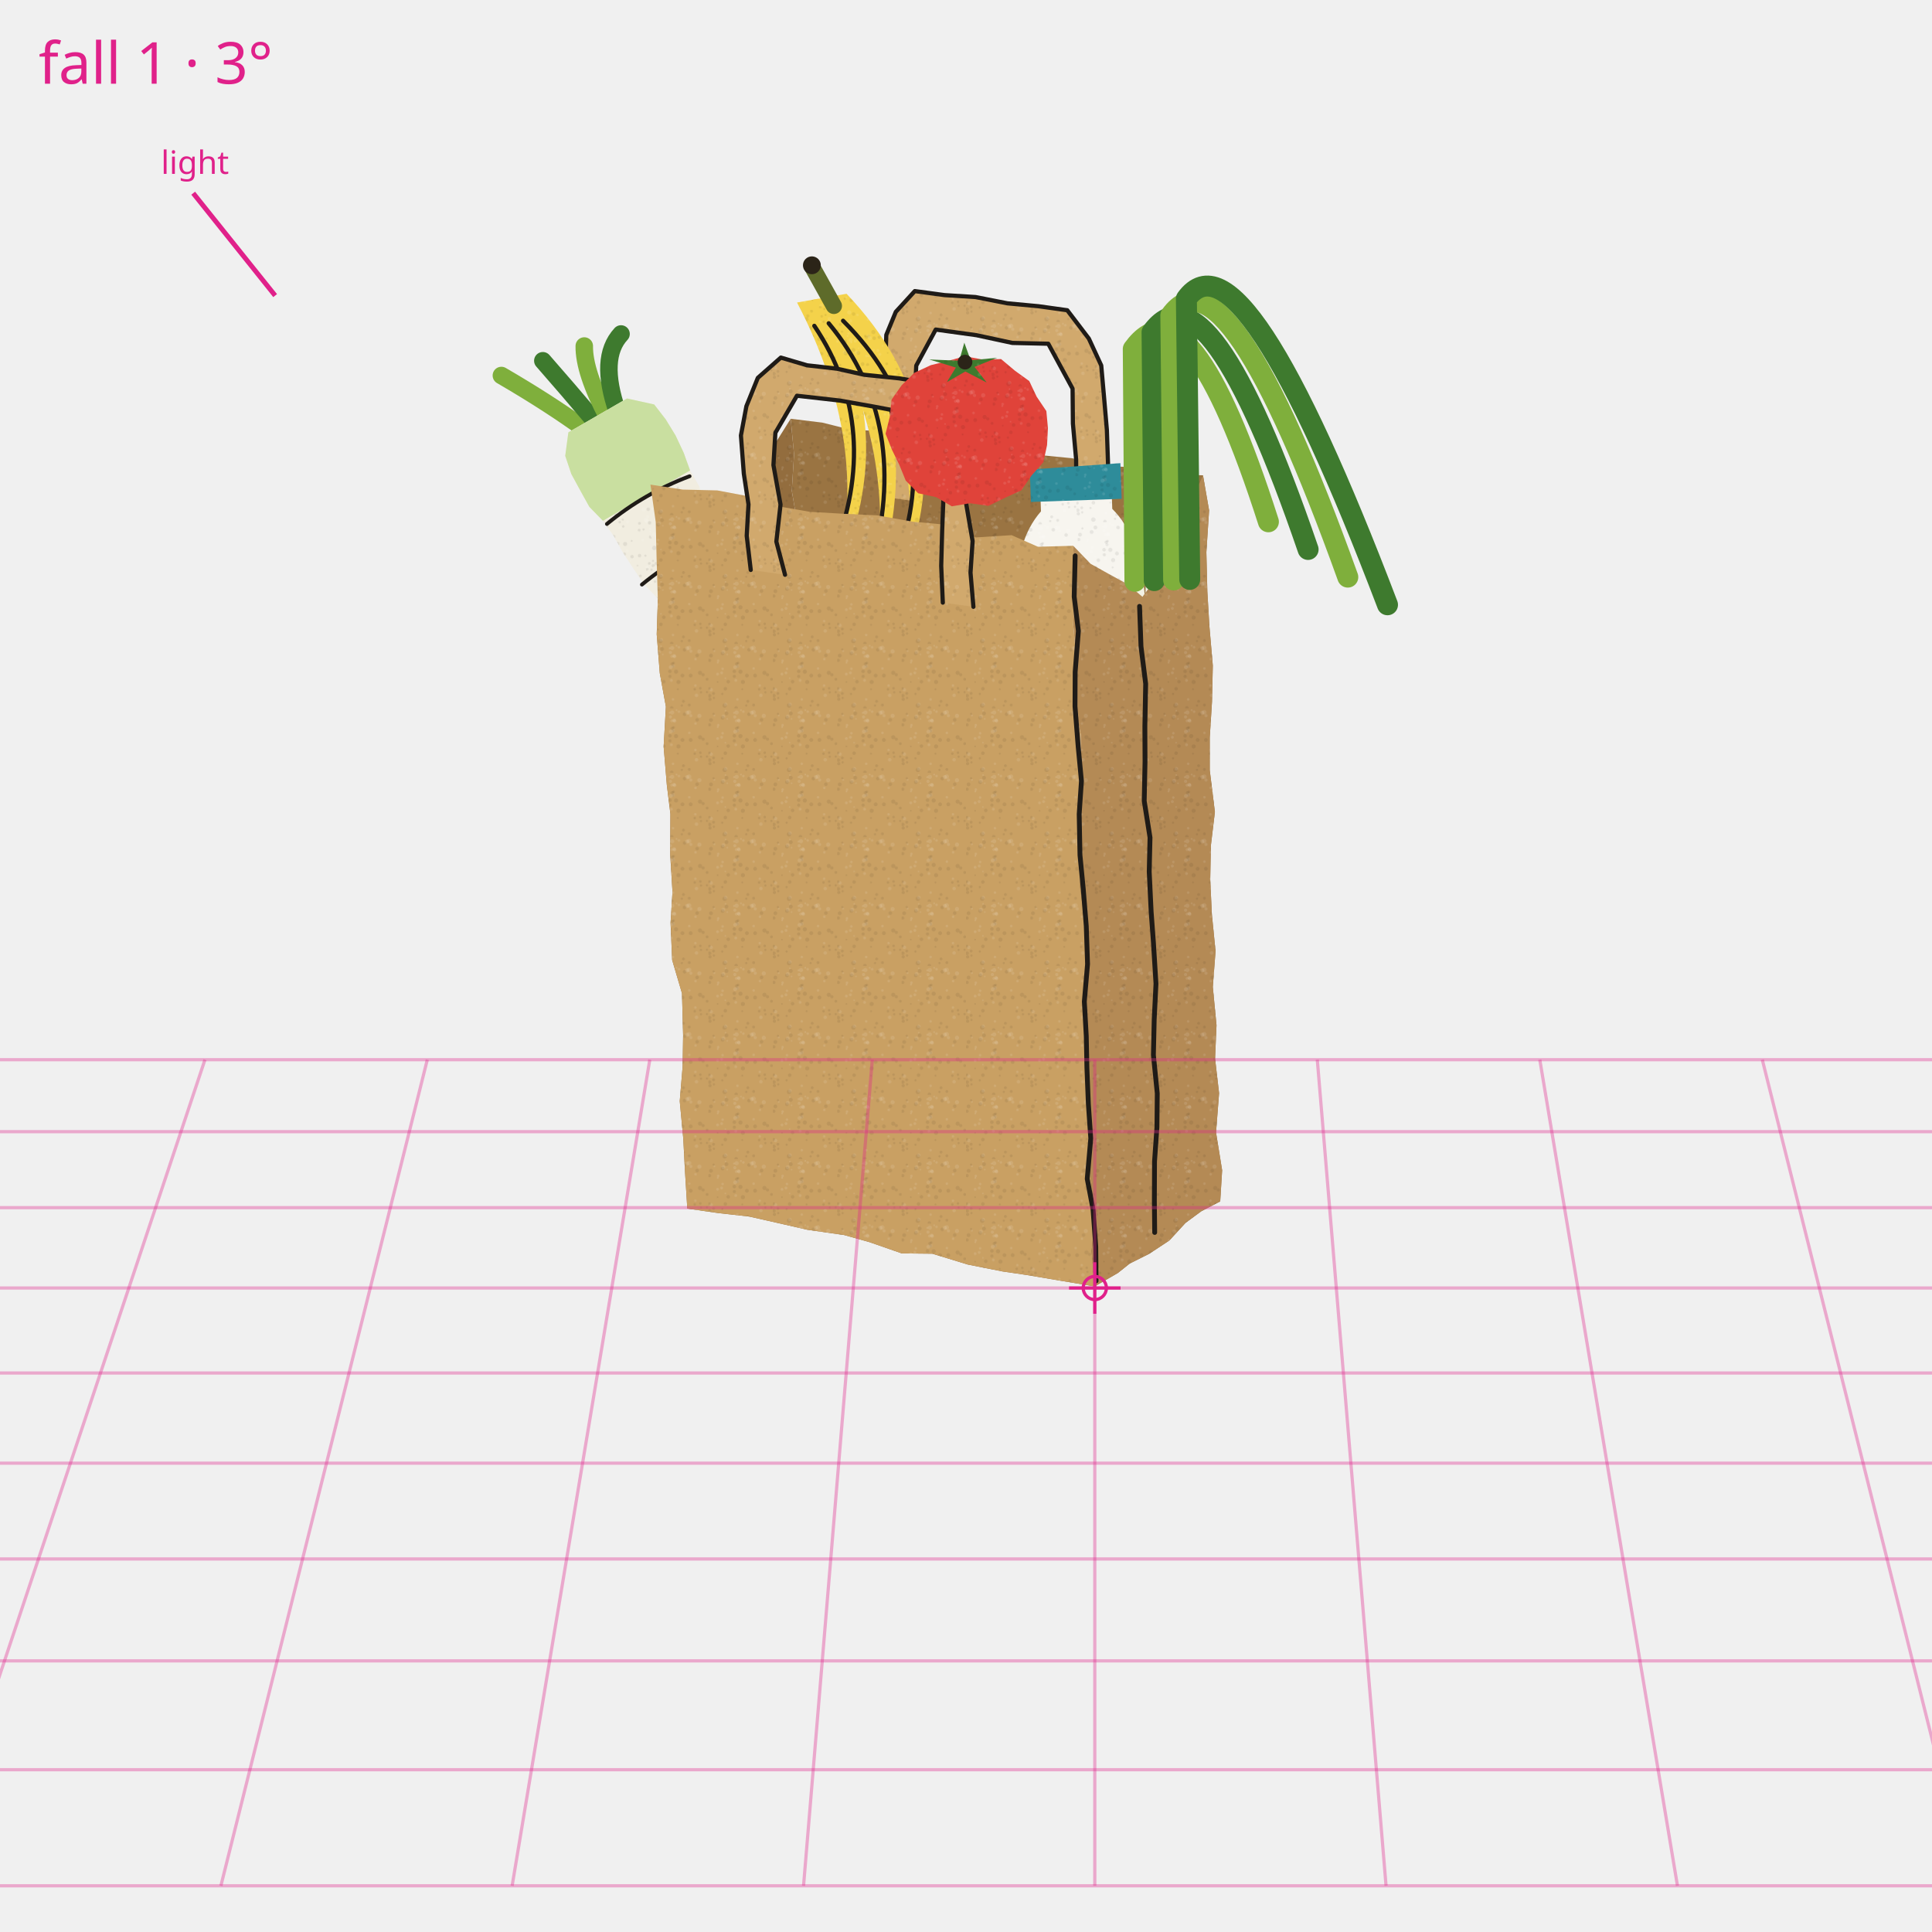
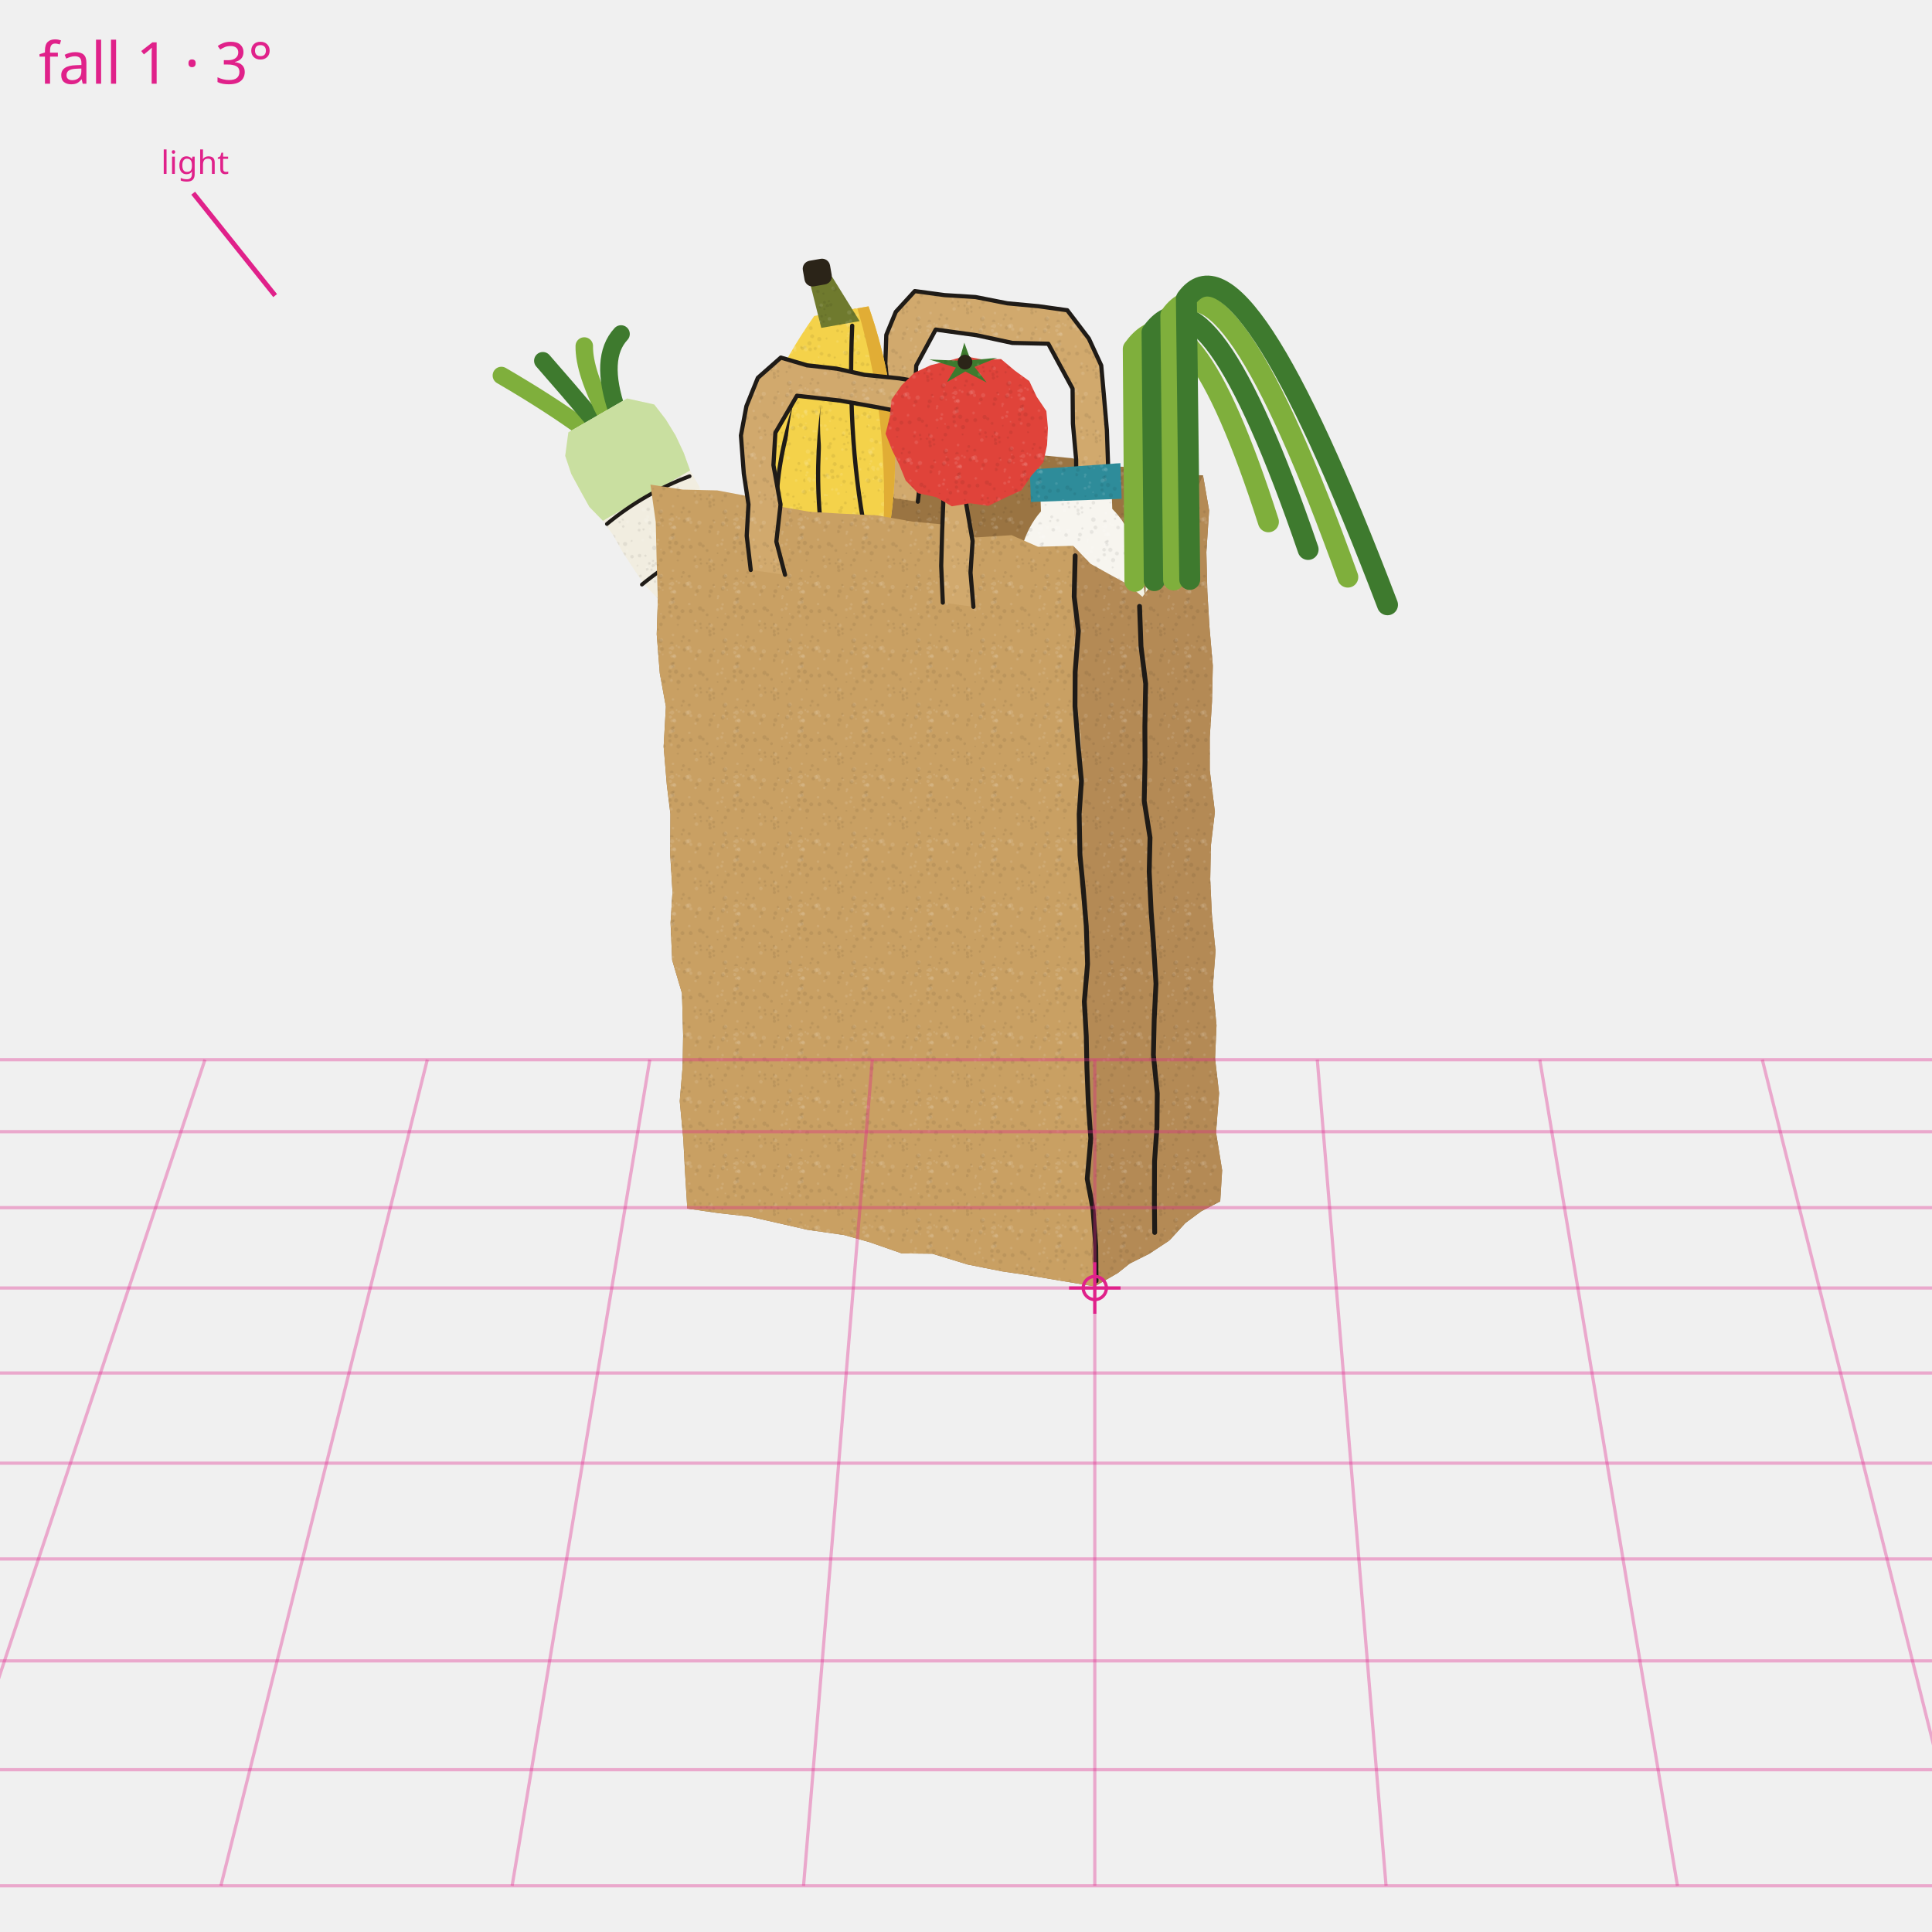
<svg xmlns="http://www.w3.org/2000/svg" width="1200" height="1200" viewBox="0 0 1200 1200">
  <defs>
    <pattern id="grain" width="40" height="40" patternUnits="userSpaceOnUse">
      <circle cx="23.5" cy="38.2" r="0.7" fill="#000" opacity="0.07" />
      <circle cx="28" cy="2.4" r="1.4" fill="#fff" opacity="0.1" />
      <circle cx="39.2" cy="21.9" r="0.9" fill="#000" opacity="0.07" />
      <circle cx="11.7" cy="6.5" r="0.5" fill="#fff" opacity="0.1" />
      <circle cx="33" cy="7.1" r="1.1" fill="#000" opacity="0.07" />
      <circle cx="16.1" cy="20.1" r="1" fill="#000" opacity="0.07" />
      <circle cx="29" cy="19.6" r="1.2" fill="#000" opacity="0.07" />
      <circle cx="24.5" cy="35.6" r="0.9" fill="#000" opacity="0.07" />
      <circle cx="10.7" cy="37.5" r="1.1" fill="#fff" opacity="0.1" />
      <circle cx="21.4" cy="23.6" r="1.3" fill="#000" opacity="0.07" />
      <circle cx="17.2" cy="39.7" r="1.1" fill="#000" opacity="0.07" />
      <circle cx="32" cy="9.4" r="0.8" fill="#fff" opacity="0.1" />
      <circle cx="0.7" cy="32.1" r="1.1" fill="#000" opacity="0.07" />
      <circle cx="1.7" cy="28.4" r="1.1" fill="#fff" opacity="0.1" />
      <circle cx="21.7" cy="2" r="0.8" fill="#fff" opacity="0.1" />
      <circle cx="39.1" cy="29.9" r="0.7" fill="#000" opacity="0.07" />
      <circle cx="3.7" cy="4.4" r="0.6" fill="#fff" opacity="0.1" />
      <circle cx="1" cy="34.3" r="1" fill="#000" opacity="0.07" />
      <circle cx="5.7" cy="23.6" r="0.5" fill="#000" opacity="0.07" />
      <circle cx="34.4" cy="4.6" r="1.3" fill="#fff" opacity="0.1" />
      <circle cx="12.3" cy="23.4" r="1.1" fill="#000" opacity="0.07" />
      <circle cx="23.9" cy="19.6" r="1.2" fill="#000" opacity="0.07" />
      <circle cx="10.5" cy="27.8" r="1.1" fill="#000" opacity="0.07" />
      <circle cx="1.6" cy="7.2" r="1.2" fill="#000" opacity="0.07" />
      <circle cx="26.8" cy="2.7" r="1.3" fill="#fff" opacity="0.1" />
      <circle cx="15.9" cy="2.7" r="0.6" fill="#fff" opacity="0.1" />
      <circle cx="34.8" cy="17.9" r="1.3" fill="#000" opacity="0.07" />
      <circle cx="0.7" cy="10.2" r="1" fill="#000" opacity="0.07" />
      <circle cx="29.1" cy="4.5" r="1" fill="#fff" opacity="0.1" />
      <circle cx="5.8" cy="11.6" r="0.6" fill="#fff" opacity="0.1" />
      <circle cx="21" cy="28.1" r="0.6" fill="#000" opacity="0.07" />
      <circle cx="3.2" cy="30.7" r="0.9" fill="#000" opacity="0.07" />
      <circle cx="28.1" cy="15.2" r="0.8" fill="#fff" opacity="0.1" />
      <circle cx="10.1" cy="38.2" r="1.4" fill="#000" opacity="0.07" />
      <circle cx="8.8" cy="15.4" r="0.8" fill="#fff" opacity="0.1" />
      <circle cx="17.5" cy="2.5" r="1.3" fill="#fff" opacity="0.1" />
      <circle cx="18" cy="13.9" r="1" fill="#000" opacity="0.07" />
      <circle cx="3.2" cy="3.4" r="0.7" fill="#000" opacity="0.07" />
      <circle cx="9.3" cy="5" r="1.2" fill="#fff" opacity="0.1" />
      <circle cx="18.1" cy="13.8" r="1.1" fill="#fff" opacity="0.1" />
      <circle cx="17" cy="22.6" r="0.9" fill="#fff" opacity="0.1" />
      <circle cx="17.3" cy="7.7" r="0.9" fill="#fff" opacity="0.1" />
      <circle cx="31.5" cy="28.1" r="0.8" fill="#000" opacity="0.07" />
      <circle cx="31.9" cy="25.8" r="0.8" fill="#fff" opacity="0.1" />
      <circle cx="10.6" cy="1.4" r="0.5" fill="#fff" opacity="0.1" />
      <circle cx="36.7" cy="19.1" r="1" fill="#000" opacity="0.07" />
      <circle cx="32.6" cy="31.9" r="1.1" fill="#fff" opacity="0.1" />
      <circle cx="20.2" cy="1.1" r="0.6" fill="#fff" opacity="0.1" />
      <circle cx="5.7" cy="18.7" r="0.9" fill="#fff" opacity="0.1" />
      <circle cx="17.5" cy="12.4" r="1" fill="#000" opacity="0.07" />
      <circle cx="8.2" cy="17.9" r="0.9" fill="#fff" opacity="0.1" />
      <circle cx="35.4" cy="30" r="0.7" fill="#000" opacity="0.07" />
      <circle cx="18.4" cy="11.8" r="0.8" fill="#000" opacity="0.07" />
      <circle cx="35" cy="27.5" r="0.8" fill="#000" opacity="0.07" />
      <circle cx="16.1" cy="17" r="1.1" fill="#000" opacity="0.07" />
      <circle cx="19.9" cy="17.2" r="1.3" fill="#000" opacity="0.07" />
      <circle cx="8.8" cy="5.8" r="1.2" fill="#000" opacity="0.07" />
      <circle cx="18.7" cy="7.3" r="1.1" fill="#fff" opacity="0.1" />
      <circle cx="25.2" cy="3.6" r="1.1" fill="#000" opacity="0.07" />
      <circle cx="16.6" cy="14.4" r="1.2" fill="#fff" opacity="0.1" />
      <circle cx="10.5" cy="21.3" r="0.5" fill="#fff" opacity="0.1" />
      <circle cx="3.4" cy="33.5" r="0.7" fill="#000" opacity="0.07" />
      <circle cx="18" cy="34.4" r="0.8" fill="#fff" opacity="0.1" />
      <circle cx="0.6" cy="27.7" r="0.9" fill="#000" opacity="0.07" />
      <circle cx="6.1" cy="10.4" r="0.8" fill="#fff" opacity="0.1" />
      <circle cx="11.2" cy="3.1" r="1.2" fill="#000" opacity="0.07" />
      <circle cx="19" cy="7.8" r="1.1" fill="#fff" opacity="0.1" />
      <circle cx="28.1" cy="37.9" r="0.9" fill="#000" opacity="0.07" />
      <circle cx="8.6" cy="31" r="0.7" fill="#000" opacity="0.07" />
      <circle cx="16.4" cy="5.3" r="1" fill="#fff" opacity="0.1" />
    </pattern>
  </defs>
  <polygon points="757.9,746.2 759.1,726.9 755.3,703.4 757.2,679 754.7,657.5 755.6,636.8 753.3,613 755,590.8 752.7,567.8 751.7,546.2 752.1,525.2 754.6,504.3 751.4,478.4 751.4,458.1 752.8,435.9 753.3,413.4 751.2,389.2 749.9,367.4 749.3,343 751,317 747.2,295.2 728.5,294.9 707.5,290.6 688.9,289.4 665.7,284.6 645.2,282.6 630.4,279.3 605.6,277.4 588.9,275 569.7,271.3 548.9,267.7 528.7,267 510.8,262.5 491.1,260.1 493.2,282.2 491.8,304.8 495.5,326.7 493.2,350.4 495.2,373.5 495.2,393.2 495.3,415.6 497.7,436.9 500.2,462.2 500.8,481.9 500.7,506.8 501.3,525.2 502.8,547.6 503.7,572.6 504.5,593.1 506.6,614.7 508.7,633.3 507.4,654.7 507.5,677.2 511.4,699.2 529,703.9 546.3,707.5 562.7,709.2 584.1,713.8 603.3,717.6 622.4,717.9 642.2,722.6 661,730.2 681.2,729.7 700.3,734.7 718.1,739.7 740.4,742.1" fill="#9a7442" />
  <polygon points="757.9,746.2 759.1,726.9 755.3,703.4 757.2,679 754.7,657.5 755.6,636.8 753.3,613 755,590.8 752.7,567.8 751.7,546.2 752.1,525.2 754.6,504.3 751.4,478.4 751.4,458.1 752.8,435.9 753.3,413.4 751.2,389.2 749.9,367.4 749.3,343 751,317 747.2,295.2 728.5,294.9 707.5,290.6 688.9,289.4 665.7,284.6 645.2,282.6 630.4,279.3 605.6,277.4 588.9,275 569.7,271.3 548.9,267.7 528.7,267 510.8,262.5 491.1,260.1 493.2,282.2 491.8,304.8 495.5,326.7 493.2,350.4 495.2,373.5 495.2,393.2 495.3,415.6 497.7,436.9 500.2,462.2 500.8,481.9 500.7,506.8 501.3,525.2 502.8,547.6 503.7,572.6 504.5,593.1 506.6,614.7 508.7,633.3 507.4,654.7 507.5,677.2 511.4,699.2 529,703.9 546.3,707.5 562.7,709.2 584.1,713.8 603.3,717.6 622.4,717.9 642.2,722.6 661,730.2 681.2,729.7 700.3,734.7 718.1,739.7 740.4,742.1" fill="url(#grain)" />
  <polygon points="689.8,331.1 688.3,310.9 688.3,290.4 687.5,267.1 685.7,246.2 684,227 676.3,210.3 662.9,192.7 645,190.2 625.7,188.4 605.9,184.5 586.7,183.3 568.2,180.8 556.4,193.7 550.5,208 549.9,225.9 552.3,249.7 551.7,270.6 548.8,291 553.8,309.3 570.1,311.6 572.3,292.5 568.3,271.9 568.1,246.6 569.1,227.1 581.2,204.7 606.5,208.2 628.8,213 651.1,213.5 666.2,241.4 666.4,263.1 668.4,285.3 668.5,306 671.1,328.9" fill="#d1a96d" />
  <polygon points="689.8,331.1 688.3,310.9 688.3,290.4 687.5,267.1 685.7,246.2 684,227 676.3,210.3 662.9,192.7 645,190.2 625.7,188.4 605.9,184.5 586.7,183.3 568.2,180.8 556.4,193.7 550.5,208 549.9,225.9 552.3,249.7 551.7,270.6 548.8,291 553.8,309.3 570.1,311.6 572.3,292.5 568.3,271.9 568.1,246.6 569.1,227.1 581.2,204.7 606.5,208.2 628.8,213 651.1,213.5 666.2,241.4 666.4,263.1 668.4,285.3 668.5,306 671.1,328.9" fill="url(#grain)" />
  <polyline points="689.8,331.1 688.3,310.9 688.3,290.4 687.5,267.1 685.7,246.2 684,227 676.3,210.3 662.9,192.7 645,190.2 625.7,188.4 605.9,184.5 586.7,183.3 568.2,180.8 556.4,193.7 550.5,208 549.9,225.9 552.3,249.7 551.7,270.6 548.8,291 553.8,309.3" fill="none" stroke="#1f1b17" stroke-width="2.6" stroke-linecap="round" stroke-linejoin="round" />
  <polyline points="570.1,311.6 572.3,292.5 568.3,271.9 568.1,246.6 569.1,227.1 581.2,204.7 606.5,208.2 628.8,213 651.1,213.5 666.2,241.4 666.4,263.1 668.4,285.3 668.5,306 671.1,328.9" fill="none" stroke="#1f1b17" stroke-width="2.6" stroke-linecap="round" stroke-linejoin="round" />
  <polygon points="426.9,750.7 439.6,741.9 451.8,734.6 465,729.7 477.3,722 486.1,710.6 495.1,706.5 511.4,699.2 507.5,677.2 507.4,654.7 508.7,633.3 506.6,614.7 504.5,593.1 503.7,572.6 502.8,547.6 501.3,525.2 500.7,506.8 500.8,481.9 500.2,462.2 497.7,436.9 495.3,415.6 495.2,393.2 495.2,373.5 493.2,350.4 495.5,326.7 491.8,304.8 493.2,282.2 491.1,260.1 478.8,279.7 470.9,296 459,314.9 449.9,332.4 440.4,325 428.9,316.1 417.7,308.6 404,301 407.3,324.3 407.8,345.9 408.6,372.7 407.9,394 409.8,418.1 413.6,438.9 412.2,463.7 414.2,487.7 416.4,505.5 416.3,531.1 417.7,554 416.5,573.2 417.5,596.3 423.6,617 424.3,643 424,662.4 422.2,683.9 424.4,707.3 425.5,728.2" fill="#936d3e" />
  <polygon points="426.9,750.7 439.6,741.9 451.8,734.6 465,729.7 477.3,722 486.1,710.6 495.1,706.5 511.4,699.2 507.5,677.2 507.4,654.7 508.7,633.3 506.6,614.7 504.5,593.1 503.7,572.6 502.8,547.6 501.3,525.2 500.7,506.8 500.8,481.9 500.2,462.2 497.7,436.9 495.3,415.6 495.2,393.2 495.2,373.5 493.2,350.4 495.5,326.7 491.8,304.8 493.2,282.2 491.1,260.1 478.8,279.7 470.9,296 459,314.9 449.9,332.4 440.4,325 428.9,316.1 417.7,308.6 404,301 407.3,324.3 407.8,345.9 408.6,372.7 407.9,394 409.8,418.1 413.6,438.9 412.2,463.7 414.2,487.7 416.4,505.5 416.3,531.1 417.7,554 416.5,573.2 417.5,596.3 423.6,617 424.3,643 424,662.4 422.2,683.9 424.4,707.3 425.5,728.2" fill="url(#grain)" />
  <polygon points="679.9,799 694.3,790.7 701.7,784.8 713.7,778.8 726.3,770.5 736.4,759.5 746.2,752.3 757.9,746.2 740.4,742.1 718.1,739.7 700.3,734.7 681.2,729.7 661,730.2 642.2,722.6 622.4,717.9 603.3,717.6 584.1,713.8 562.7,709.2 546.3,707.5 529,703.9 511.4,699.2 495.1,706.5 486.1,710.6 477.3,722 465,729.7 451.8,734.6 439.6,741.9 426.9,750.7 446.5,753.5 465.3,755.6 486.5,760.4 501.3,763.8 524.3,767.1 540,771.5 560.1,778.5 579.1,778.7 601,785.4 622.6,789.7 637.6,791.9 658.3,795.4" fill="#86623a" />
  <polygon points="679.9,799 694.3,790.7 701.7,784.8 713.7,778.8 726.3,770.5 736.4,759.5 746.2,752.3 757.9,746.2 740.4,742.1 718.1,739.7 700.3,734.7 681.2,729.7 661,730.2 642.2,722.6 622.4,717.9 603.3,717.6 584.1,713.8 562.7,709.2 546.3,707.5 529,703.9 511.4,699.2 495.1,706.5 486.1,710.6 477.3,722 465,729.7 451.8,734.6 439.6,741.9 426.9,750.7 446.5,753.5 465.3,755.6 486.5,760.4 501.3,763.8 524.3,767.1 540,771.5 560.1,778.5 579.1,778.7 601,785.4 622.6,789.7 637.6,791.9 658.3,795.4" fill="url(#grain)" />
  <g transform="translate(671.8 405.4) rotate(-2) scale(1.007) translate(0 0)">
    <path d="M -39 98 Q -39 110 -27 110 L 27 110 Q 39 110 39 98 L 39 -34 Q 39 -70 22 -88 L 22 -98 L -22 -98 L -22 -88 Q -39 -70 -39 -34 Z" fill="#f7f5ef" />
    <path d="M -39 98 Q -39 110 -27 110 L 27 110 Q 39 110 39 98 L 39 -34 Q 39 -70 22 -88 L 22 -98 L -22 -98 L -22 -88 Q -39 -70 -39 -34 Z" fill="url(#grain)" />
    <path d="M 23 -30 L 23 96" stroke="#e4e0d4" stroke-width="12" stroke-linecap="round" />
    <polygon points="-28,-114 28,-116 28,-94 -28,-94" fill="#2e8c9a" />
    <polygon points="-28,-114 28,-116 28,-94 -28,-94" fill="url(#grain)" />
  </g>
  <g transform="translate(723 476.7) rotate(-2) scale(1.0017) translate(0 0)">
    <path d="M -21 0 Q -23 -60 -19 -120 L -9 -120 Q -5 -60 -7 0 Q -14 12 -21 0 Z" fill="#f3f1e4" />
    <path d="M -21 0 Q -23 -60 -19 -120 L -9 -120 Q -5 -60 -7 0 Q -14 12 -21 0 Z" fill="url(#grain)" />
    <path d="M -18 6 l -4 12 M -14 8 l 0 14 M -10 6 l 5 11" stroke="#e4e0d4" stroke-width="2" stroke-linecap="round" />
    <path d="M -9 0 Q -11 -60 -7 -120 L 3 -120 Q 7 -60 5 0 Q -2 12 -9 0 Z" fill="#f3f1e4" />
    <path d="M -9 0 Q -11 -60 -7 -120 L 3 -120 Q 7 -60 5 0 Q -2 12 -9 0 Z" fill="url(#grain)" />
    <path d="M -6 6 l -4 12 M -2 8 l 0 14 M 2 6 l 5 11" stroke="#e4e0d4" stroke-width="2" stroke-linecap="round" />
    <path d="M 3 0 Q 1 -60 5 -120 L 15 -120 Q 19 -60 17 0 Q 10 12 3 0 Z" fill="#f3f1e4" />
    <path d="M 3 0 Q 1 -60 5 -120 L 15 -120 Q 19 -60 17 0 Q 10 12 3 0 Z" fill="url(#grain)" />
    <path d="M 6 6 l -4 12 M 10 8 l 0 14 M 14 6 l 5 11" stroke="#e4e0d4" stroke-width="2" stroke-linecap="round" />
    <path d="M 13 0 Q 11 -60 15 -120 L 25 -120 Q 29 -60 27 0 Q 20 12 13 0 Z" fill="#f3f1e4" />
    <path d="M 13 0 Q 11 -60 15 -120 L 25 -120 Q 29 -60 27 0 Q 20 12 13 0 Z" fill="url(#grain)" />
    <path d="M 16 6 l -4 12 M 20 8 l 0 14 M 24 6 l 5 11" stroke="#e4e0d4" stroke-width="2" stroke-linecap="round" />
  </g>
  <g transform="translate(488.6 459.5) rotate(-120) scale(0.988) translate(-24 -170)">
    <path d="M 256 158 q 26 -11.6 56 -28.8" fill="none" stroke="#7faf3c" stroke-width="11" stroke-linecap="round" />
    <path d="M 256 166 q 29 -5.2 51 -9.6" fill="none" stroke="#3e7a2e" stroke-width="11" stroke-linecap="round" />
    <path d="M 256 174 q 32 1.2 46 9.6" fill="none" stroke="#7faf3c" stroke-width="11" stroke-linecap="round" />
    <path d="M 256 181 q 35 6.8 41 26.4" fill="none" stroke="#3e7a2e" stroke-width="11" stroke-linecap="round" />
    <polygon points="24,168.8 35.8,161.4 47.6,158.5 59.4,155.8 71.2,152.1 83,151.6 94.8,149.8 106.6,147.6 118.4,147.2 130.2,144.5 142,144.1 153.8,141.2 165.6,140.4 177.4,139.7 189.2,139.9 201,138.8 212.8,135.8 224.6,136 236.4,136.3 248.2,138.7 260,147.8 260,190.4 248.2,203.3 236.4,204.9 224.6,205.2 212.8,204.2 201,202.1 189.2,202.1 177.4,199 165.6,199.1 153.8,197.1 142,197.2 130.2,194.1 118.4,194.7 106.6,191.1 94.8,189.4 83,187.7 71.2,187.4 59.4,184.3 47.6,182 35.8,178.6 24,169.1" fill="#f1ede0" />
    <polygon points="24,168.8 35.8,161.4 47.6,158.5 59.4,155.8 71.2,152.1 83,151.6 94.8,149.8 106.6,147.6 118.4,147.2 130.2,144.5 142,144.1 153.8,141.2 165.6,140.4 177.4,139.7 189.2,139.9 201,138.8 212.8,135.8 224.6,136 236.4,136.3 248.2,138.7 260,147.8 260,190.4 248.2,203.3 236.4,204.9 224.6,205.2 212.8,204.2 201,202.1 189.2,202.1 177.4,199 165.6,199.1 153.8,197.1 142,197.2 130.2,194.1 118.4,194.7 106.6,191.1 94.8,189.4 83,187.7 71.2,187.4 59.4,184.3 47.6,182 35.8,178.6 24,169.1" fill="url(#grain)" />
    <polygon points="201,138.8 212.8,135.8 224.6,136 236.4,136.3 248.2,138.7 260,147.8 260,190.4 248.2,203.3 236.4,204.9 224.6,205.2 212.8,204.2 201,202.1" fill="#c9dfa0" />
    <path d="M 110 146.8 q 5 23.2 0 46.4" fill="none" stroke="#1f1b17" stroke-width="2.4" stroke-linecap="round" />
    <path d="M 154 140 q 5 30 0 60" fill="none" stroke="#1f1b17" stroke-width="2.4" stroke-linecap="round" />
    <path d="M 198 140 q 5 30 0 60" fill="none" stroke="#1f1b17" stroke-width="2.4" stroke-linecap="round" />
    <path d="M 144 156 l 7 3" stroke="#1f1b17" stroke-width="2.4" stroke-linecap="round" />
  </g>
  <g transform="translate(535.9 268.7) rotate(-100) scale(1.0078) translate(-120 -120)">
-     <path d="M 206 107 Q 120 146 34 88 Q 112 124 206 94 Z" fill="#f4d24a" />
-     <path d="M 206 107 Q 120 146 34 88 Q 112 124 206 94 Z" fill="url(#grain)" />
-     <path d="M 190 102 Q 120 133 48 88" fill="none" stroke="#1f1b17" stroke-width="2.6" stroke-linecap="round" />
-     <circle cx="36" cy="88" r="4.5" fill="#2b2418" />
-     <path d="M 206 116 Q 120 164 22 110 Q 112 142 206 103 Z" fill="#f4d24a" />
-     <path d="M 206 116 Q 120 164 22 110 Q 112 142 206 103 Z" fill="url(#grain)" />
-     <path d="M 190 111 Q 120 151 36 110" fill="none" stroke="#1f1b17" stroke-width="2.6" stroke-linecap="round" />
-     <circle cx="24" cy="110" r="4.5" fill="#2b2418" />
-     <path d="M 206 125 Q 120 182 34 132 Q 112 160 206 112 Z" fill="#f4d24a" />
-     <path d="M 206 125 Q 120 182 34 132 Q 112 160 206 112 Z" fill="url(#grain)" />
-     <path d="M 190 120 Q 120 169 48 132" fill="none" stroke="#1f1b17" stroke-width="2.6" stroke-linecap="round" />
-     <circle cx="36" cy="132" r="4.5" fill="#2b2418" />
-     <path d="M 200 116 l 26 -9" stroke="#5e6b2a" stroke-width="10" stroke-linecap="round" />
-     <circle cx="227" cy="107" r="5.5" fill="#2b2418" />
+     <path d="M 196 103 Q 112 19 36 53 Q 28 58 34 62 Q 112 97 196 121 Z" fill="#f4d24a" />
+     <path d="M 196 103 Q 112 19 36 53 Q 28 58 34 62 Q 112 97 196 121 Z" fill="url(#grain)" />
+     <path d="M 196 121 Q 112 97 34 62 Q 118 85 196 114 Z" fill="#e1ad35" />
+     <path d="M 186 109 Q 114 55 52 57" fill="none" stroke="#1f1b17" stroke-width="2.6" stroke-linecap="round" />
+     <ellipse cx="37" cy="55" rx="6" ry="5" fill="#2b2418" />
+     <path d="M 196 111 Q 112 46 24 80 Q 16 85 22 89 Q 112 124 196 129 Z" fill="#f4d24a" />
+     <path d="M 196 111 Q 112 46 24 80 Q 16 85 22 89 Q 112 124 196 129 Z" fill="url(#grain)" />
+     <path d="M 196 129 Q 112 124 22 89 Q 118 112 196 122 Z" fill="#e1ad35" />
+     <path d="M 186 117 Q 114 82 40 84" fill="none" stroke="#1f1b17" stroke-width="2.6" stroke-linecap="round" />
+     <ellipse cx="25" cy="82" rx="6" ry="5" fill="#2b2418" />
+     <path d="M 196 119 Q 112 73 36 107 Q 28 112 34 116 Q 112 151 196 137 Z" fill="#f4d24a" />
+     <path d="M 196 119 Q 112 73 36 107 Q 28 112 34 116 Q 112 151 196 137 Z" fill="url(#grain)" />
+     <path d="M 196 137 Q 112 151 34 116 Q 118 139 196 130 Z" fill="#e1ad35" />
+     <path d="M 186 125 Q 114 109 52 111" fill="none" stroke="#1f1b17" stroke-width="2.6" stroke-linecap="round" />
+     <ellipse cx="37" cy="109" rx="6" ry="5" fill="#2b2418" />
+     <path d="M 188 106 L 216 104 L 218 118 L 188 130 Z" fill="#6f7a2e" />
+     <path d="M 188 106 L 216 104 L 218 118 L 188 130 Z" fill="url(#grain)" />
+     <rect x="214" y="101" width="16" height="17" rx="5" fill="#2b2418" />
  </g>
  <polygon points="679.9,799 658.3,795.4 637.6,791.9 622.6,789.7 601,785.4 579.1,778.7 560.1,778.5 540,771.5 524.3,767.1 501.3,763.8 486.5,760.4 465.3,755.6 446.5,753.5 426.9,750.7 425.5,728.2 424.4,707.3 422.2,683.9 424,662.4 424.3,643 423.6,617 417.5,596.3 416.5,573.2 417.7,554 416.3,531.1 416.4,505.5 414.2,487.7 412.2,463.7 413.6,438.9 409.8,418.1 407.9,394 408.6,372.7 407.8,345.9 407.3,324.3 404,301 424.1,304.1 445.5,304.6 463,307.9 484.1,314.6 503,317.9 523.7,319.1 544.8,320.1 566.8,324 586.2,325.8 606.1,333.8 628.3,332.4 644.7,339.6 666.6,339 667.6,362 666.6,388 668.8,412 666.6,433.4 671.3,456.4 671.3,481.3 669.2,503.4 672.4,529.9 670.7,549.9 674.1,575.4 674.3,594.9 673.5,622.1 675.5,644.9 675.8,664.9 676.2,688.3 676.5,709.4 677.6,732.7 680.1,758.3 678,777" fill="#c9a063" />
  <polygon points="679.9,799 658.3,795.4 637.6,791.9 622.6,789.7 601,785.4 579.1,778.7 560.1,778.5 540,771.5 524.3,767.1 501.3,763.8 486.5,760.4 465.3,755.6 446.5,753.5 426.9,750.7 425.5,728.2 424.4,707.3 422.2,683.9 424,662.4 424.3,643 423.6,617 417.5,596.3 416.5,573.2 417.7,554 416.3,531.1 416.4,505.5 414.2,487.7 412.2,463.7 413.6,438.9 409.8,418.1 407.9,394 408.6,372.7 407.8,345.9 407.3,324.3 404,301 424.1,304.1 445.5,304.6 463,307.9 484.1,314.6 503,317.9 523.7,319.1 544.8,320.1 566.8,324 586.2,325.8 606.1,333.8 628.3,332.4 644.7,339.6 666.6,339 667.6,362 666.6,388 668.8,412 666.6,433.4 671.3,456.4 671.3,481.3 669.2,503.4 672.4,529.9 670.7,549.9 674.1,575.4 674.3,594.9 673.5,622.1 675.5,644.9 675.8,664.9 676.2,688.3 676.5,709.4 677.6,732.7 680.1,758.3 678,777" fill="url(#grain)" />
  <polygon points="604.6,376.9 602.8,355.7 604.1,336.1 599.8,311.1 603.8,292.6 600.5,267.6 591.1,253.3 577.3,238.1 558.5,235 536.9,232.8 519.8,229 501.3,226.9 485,222.1 470.7,234.7 463.6,252.3 460.2,270.5 462,294.2 464.9,313.3 463.8,332.8 466.3,354 487.6,357 482.2,336.4 484.8,313.4 480.4,288.9 481.6,268.8 495,245.8 521.6,248.8 543,252.6 565.7,256.9 580.2,284.1 586.1,306.3 585.2,329.4 584.6,351.5 585.6,374.3" fill="#d1a96d" />
  <polygon points="604.6,376.9 602.8,355.7 604.1,336.1 599.8,311.1 603.8,292.6 600.5,267.6 591.1,253.3 577.3,238.1 558.5,235 536.9,232.8 519.8,229 501.3,226.9 485,222.1 470.7,234.7 463.6,252.3 460.2,270.5 462,294.2 464.9,313.3 463.8,332.8 466.3,354 487.6,357 482.2,336.4 484.8,313.4 480.4,288.9 481.6,268.8 495,245.8 521.6,248.8 543,252.6 565.7,256.9 580.2,284.1 586.1,306.3 585.2,329.4 584.6,351.5 585.6,374.3" fill="url(#grain)" />
  <polyline points="604.6,376.9 602.8,355.7 604.1,336.1 599.8,311.1 603.8,292.6 600.5,267.6 591.1,253.3 577.3,238.1 558.5,235 536.9,232.8 519.8,229 501.3,226.9 485,222.1 470.7,234.7 463.6,252.3 460.2,270.5 462,294.2 464.9,313.3 463.8,332.8 466.3,354" fill="none" stroke="#1f1b17" stroke-width="2.6" stroke-linecap="round" stroke-linejoin="round" />
  <polyline points="487.6,357 482.2,336.4 484.8,313.4 480.4,288.9 481.6,268.8 495,245.8 521.6,248.8 543,252.6 565.7,256.9 580.2,284.1 586.1,306.3 585.2,329.4 584.6,351.5 585.6,374.3" fill="none" stroke="#1f1b17" stroke-width="2.6" stroke-linecap="round" stroke-linejoin="round" />
  <polygon points="679.9,799 678,777 680.1,758.3 677.6,732.7 676.5,709.4 676.2,688.3 675.8,664.9 675.5,644.9 673.5,622.1 674.3,594.9 674.1,575.4 670.7,549.9 672.4,529.9 669.2,503.4 671.3,481.3 671.3,456.4 666.6,433.4 668.8,412 666.6,388 667.6,362 666.6,339 677.4,350.2 688.7,356.5 700.4,362.9 709.6,370.7 721.3,354.9 729.9,333.5 737.5,317.1 747.2,295.2 751,317 749.3,343 749.9,367.4 751.2,389.2 753.3,413.4 752.8,435.9 751.4,458.1 751.4,478.4 754.6,504.3 752.1,525.2 751.7,546.2 752.7,567.8 755,590.8 753.3,613 755.6,636.8 754.7,657.5 757.2,679 755.3,703.4 759.1,726.9 757.9,746.2 746.2,752.3 736.4,759.5 726.3,770.5 713.7,778.8 701.7,784.8 694.3,790.7" fill="#b48a55" />
  <polygon points="679.9,799 678,777 680.1,758.3 677.6,732.7 676.5,709.4 676.2,688.3 675.8,664.9 675.5,644.9 673.5,622.1 674.3,594.9 674.1,575.4 670.7,549.9 672.4,529.9 669.2,503.4 671.3,481.3 671.3,456.4 666.6,433.4 668.8,412 666.6,388 667.6,362 666.6,339 677.4,350.2 688.7,356.5 700.4,362.9 709.6,370.7 721.3,354.9 729.9,333.5 737.5,317.1 747.2,295.2 751,317 749.3,343 749.9,367.4 751.2,389.2 753.3,413.4 752.8,435.9 751.4,458.1 751.4,478.4 754.6,504.3 752.1,525.2 751.7,546.2 752.7,567.8 755,590.8 753.3,613 755.6,636.8 754.7,657.5 757.2,679 755.3,703.4 759.1,726.9 757.9,746.2 746.2,752.3 736.4,759.5 726.3,770.5 713.7,778.8 701.7,784.8 694.3,790.7" fill="url(#grain)" />
  <polyline points="680.8,795.6 680.6,774.3 678.9,751.2 675.3,732.2 677.5,707.1 676,685.7 675.1,663.3 674.7,643.5 673.5,622.1 675.5,598.8 674.7,575.2 672.8,551.8 670.8,531.2 670.3,505.7 671.7,485.1 669.7,464 667.7,438.7 667.8,417.4 669.8,391.9 667.2,370.6 667.8,345.2" fill="none" stroke="#1f1b17" stroke-width="3" stroke-linecap="round" stroke-linejoin="round" />
  <polyline points="717.2,765.5 717,745.7 717.1,721.4 718.6,700.1 718.8,679.1 716.4,655.3 716.9,633.2 718,611 716.4,585.2 715,566.3 713.8,541.4 714.3,520.2 710.7,497.5 711.2,473 711.1,451.3 711.6,424.7 708.7,401.6 707.8,376.6" fill="none" stroke="#1f1b17" stroke-width="3" stroke-linecap="round" stroke-linejoin="round" />
  <g transform="translate(723 476.7) rotate(-2) scale(1.0017) translate(0 0)">
    <path d="M -14 -116 L -10 -260 Q 26 -306 70 -150" fill="none" stroke="#7faf3c" stroke-width="13" stroke-linecap="round" stroke-linejoin="round" />
    <path d="M -2 -116 L 2 -270 Q 38 -316 94 -132" fill="none" stroke="#3e7a2e" stroke-width="13" stroke-linecap="round" stroke-linejoin="round" />
    <path d="M 10 -116 L 14 -280 Q 50 -326 118 -114" fill="none" stroke="#7faf3c" stroke-width="13" stroke-linecap="round" stroke-linejoin="round" />
    <path d="M 20 -116 L 24 -290 Q 60 -336 142 -96" fill="none" stroke="#3e7a2e" stroke-width="13" stroke-linecap="round" stroke-linejoin="round" />
  </g>
  <g transform="translate(600.8 265.6) rotate(-2) scale(1.0172) translate(-64 -64)">
    <polygon points="113.2,66 112.3,76.4 109.7,86.7 102.2,94.6 95.7,103.4 85.4,107.7 75.2,112.2 64,110.2 52.9,111.7 43.6,105.8 32.6,103 25.3,95 21.7,85.2 17.6,76 14,66 16.9,55.9 18.4,45.3 24.9,36.7 32.9,29.4 43.1,25.1 53.5,22.9 64,20.4 74.5,22.7 86.1,22.9 94.3,30.3 102.8,36.9 107,46.6 112.6,55.6" fill="#e0433a" />
    <polygon points="113.2,66 112.3,76.4 109.7,86.7 102.2,94.6 95.7,103.4 85.4,107.7 75.2,112.2 64,110.2 52.9,111.7 43.6,105.8 32.6,103 25.3,95 21.7,85.2 17.6,76 14,66 16.9,55.9 18.4,45.3 24.9,36.7 32.9,29.4 43.1,25.1 53.5,22.9 64,20.4 74.5,22.7 86.1,22.9 94.3,30.3 102.8,36.9 107,46.6 112.6,55.6" fill="url(#grain)" />
    <polygon points="64,12.1 67.5,23 83.7,22 69.7,27.1 76.8,36.9 64,29.7 52.5,35.8 58.3,27.1 42.2,21.6 60.5,23" fill="#3e7a2e" />
    <polygon points="64,12.1 67.5,23 83.7,22 69.7,27.1 76.8,36.9 64,29.7 52.5,35.8 58.3,27.1 42.2,21.6 60.5,23" fill="url(#grain)" />
    <circle cx="64" cy="24" r="4.5" fill="#2b2418" />
  </g>
  <g id="guides" fill="none" stroke="#e0218a" stroke-width="2">
    <text x="24" y="52" font-size="36" font-family="sans-serif" fill="#e0218a" stroke="none">fall 1 · 3°</text>
    <line x1="-149.1" y1="658.2" x2="1232.7" y2="658.2" opacity="0.35" />
    <line x1="-171.5" y1="702.9" x2="1247.6" y2="702.9" opacity="0.35" />
    <line x1="-195.1" y1="750.1" x2="1263.4" y2="750.1" opacity="0.35" />
    <line x1="-220" y1="800" x2="1280" y2="800" opacity="0.35" />
    <line x1="-246.4" y1="852.8" x2="1297.6" y2="852.8" opacity="0.35" />
    <line x1="-274.4" y1="908.8" x2="1316.3" y2="908.8" opacity="0.35" />
    <line x1="-304.2" y1="968.3" x2="1336.1" y2="968.3" opacity="0.35" />
    <line x1="-335.8" y1="1031.6" x2="1357.2" y2="1031.6" opacity="0.35" />
    <line x1="-369.6" y1="1099.2" x2="1379.7" y2="1099.2" opacity="0.35" />
    <line x1="-405.7" y1="1171.3" x2="1403.8" y2="1171.3" opacity="0.35" />
    <line x1="-149.1" y1="658.2" x2="-405.7" y2="1171.3" opacity="0.35" />
    <line x1="-10.9" y1="658.2" x2="-224.7" y2="1171.3" opacity="0.35" />
    <line x1="127.3" y1="658.2" x2="-43.8" y2="1171.3" opacity="0.35" />
    <line x1="265.4" y1="658.2" x2="137.2" y2="1171.3" opacity="0.35" />
    <line x1="403.6" y1="658.2" x2="318.1" y2="1171.3" opacity="0.35" />
    <line x1="541.8" y1="658.2" x2="499.1" y2="1171.3" opacity="0.35" />
    <line x1="680" y1="658.2" x2="680" y2="1171.3" opacity="0.35" />
    <line x1="818.2" y1="658.2" x2="860.9" y2="1171.3" opacity="0.35" />
    <line x1="956.4" y1="658.2" x2="1041.9" y2="1171.3" opacity="0.35" />
    <line x1="1094.6" y1="658.2" x2="1222.8" y2="1171.3" opacity="0.35" />
    <line x1="1232.7" y1="658.2" x2="1403.8" y2="1171.3" opacity="0.35" />
    <path d="M 120 120 L 170.9 183.6" stroke-width="3" />
    <text x="100" y="108" font-size="20" font-family="sans-serif" fill="#e0218a" stroke="none">light</text>
    <path d="M 664 800 H 696 M 680 784 V 816" />
    <circle cx="680" cy="800" r="7.2" />
  </g>
</svg>
